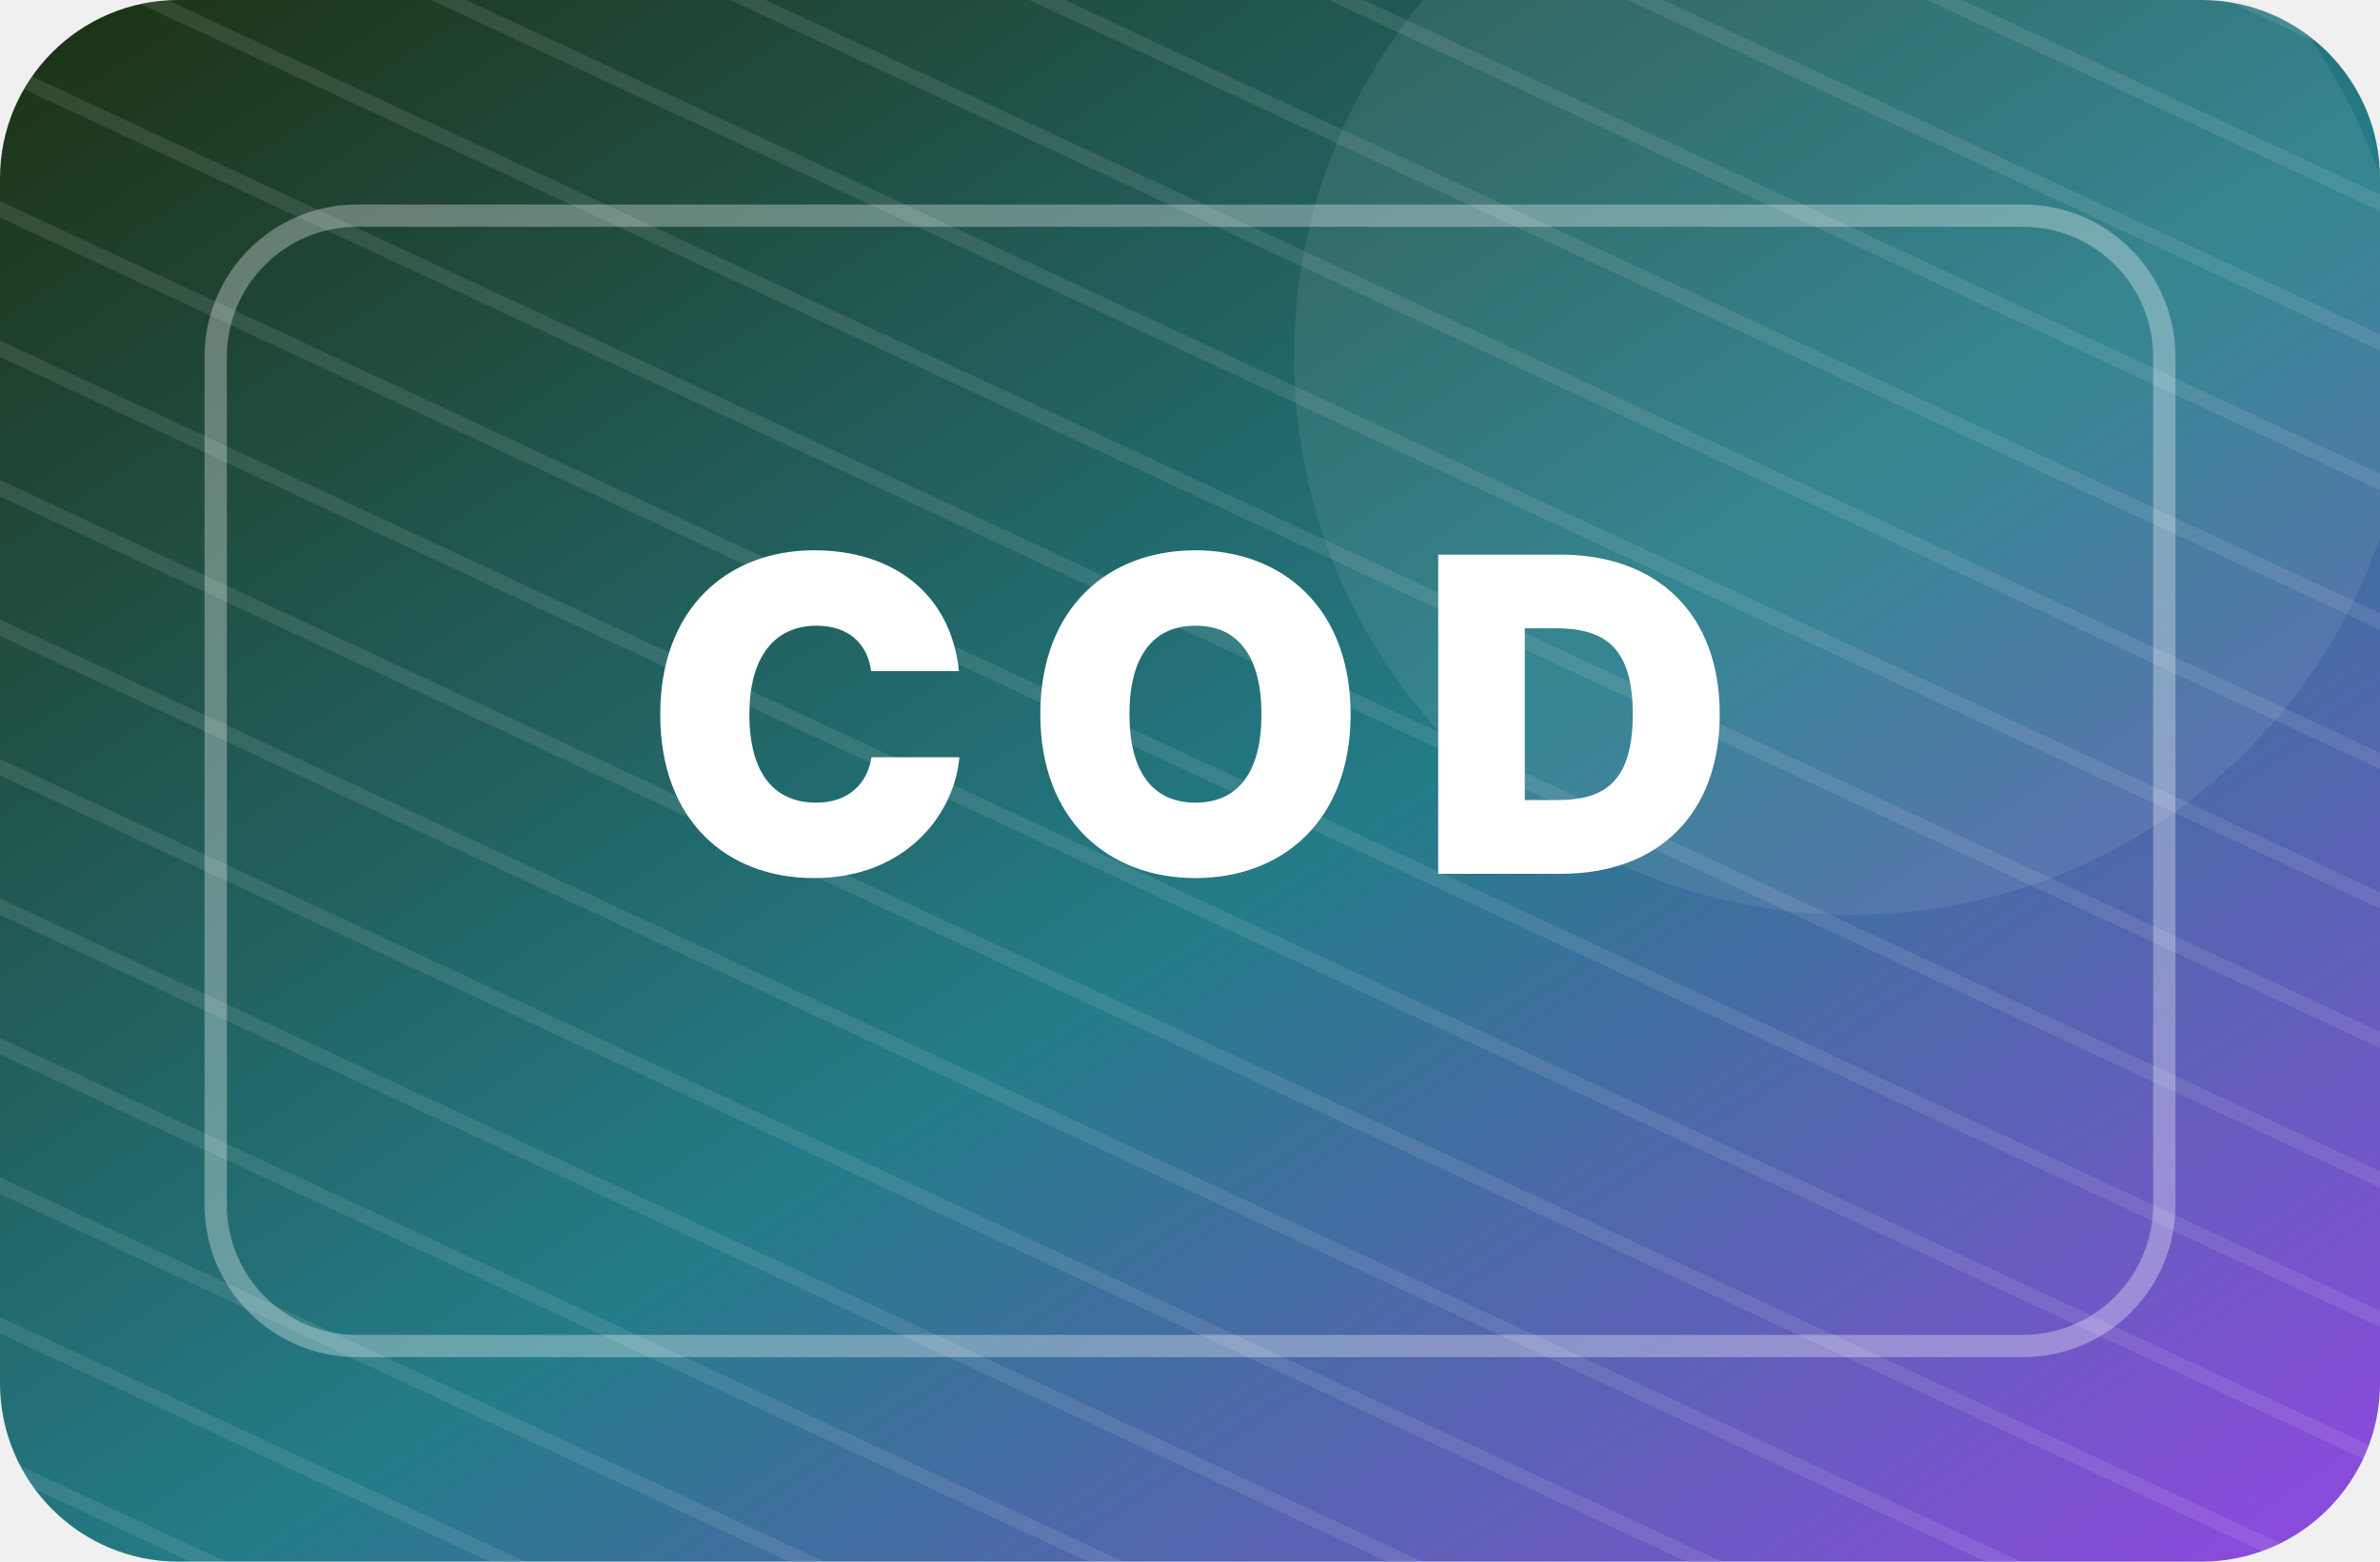
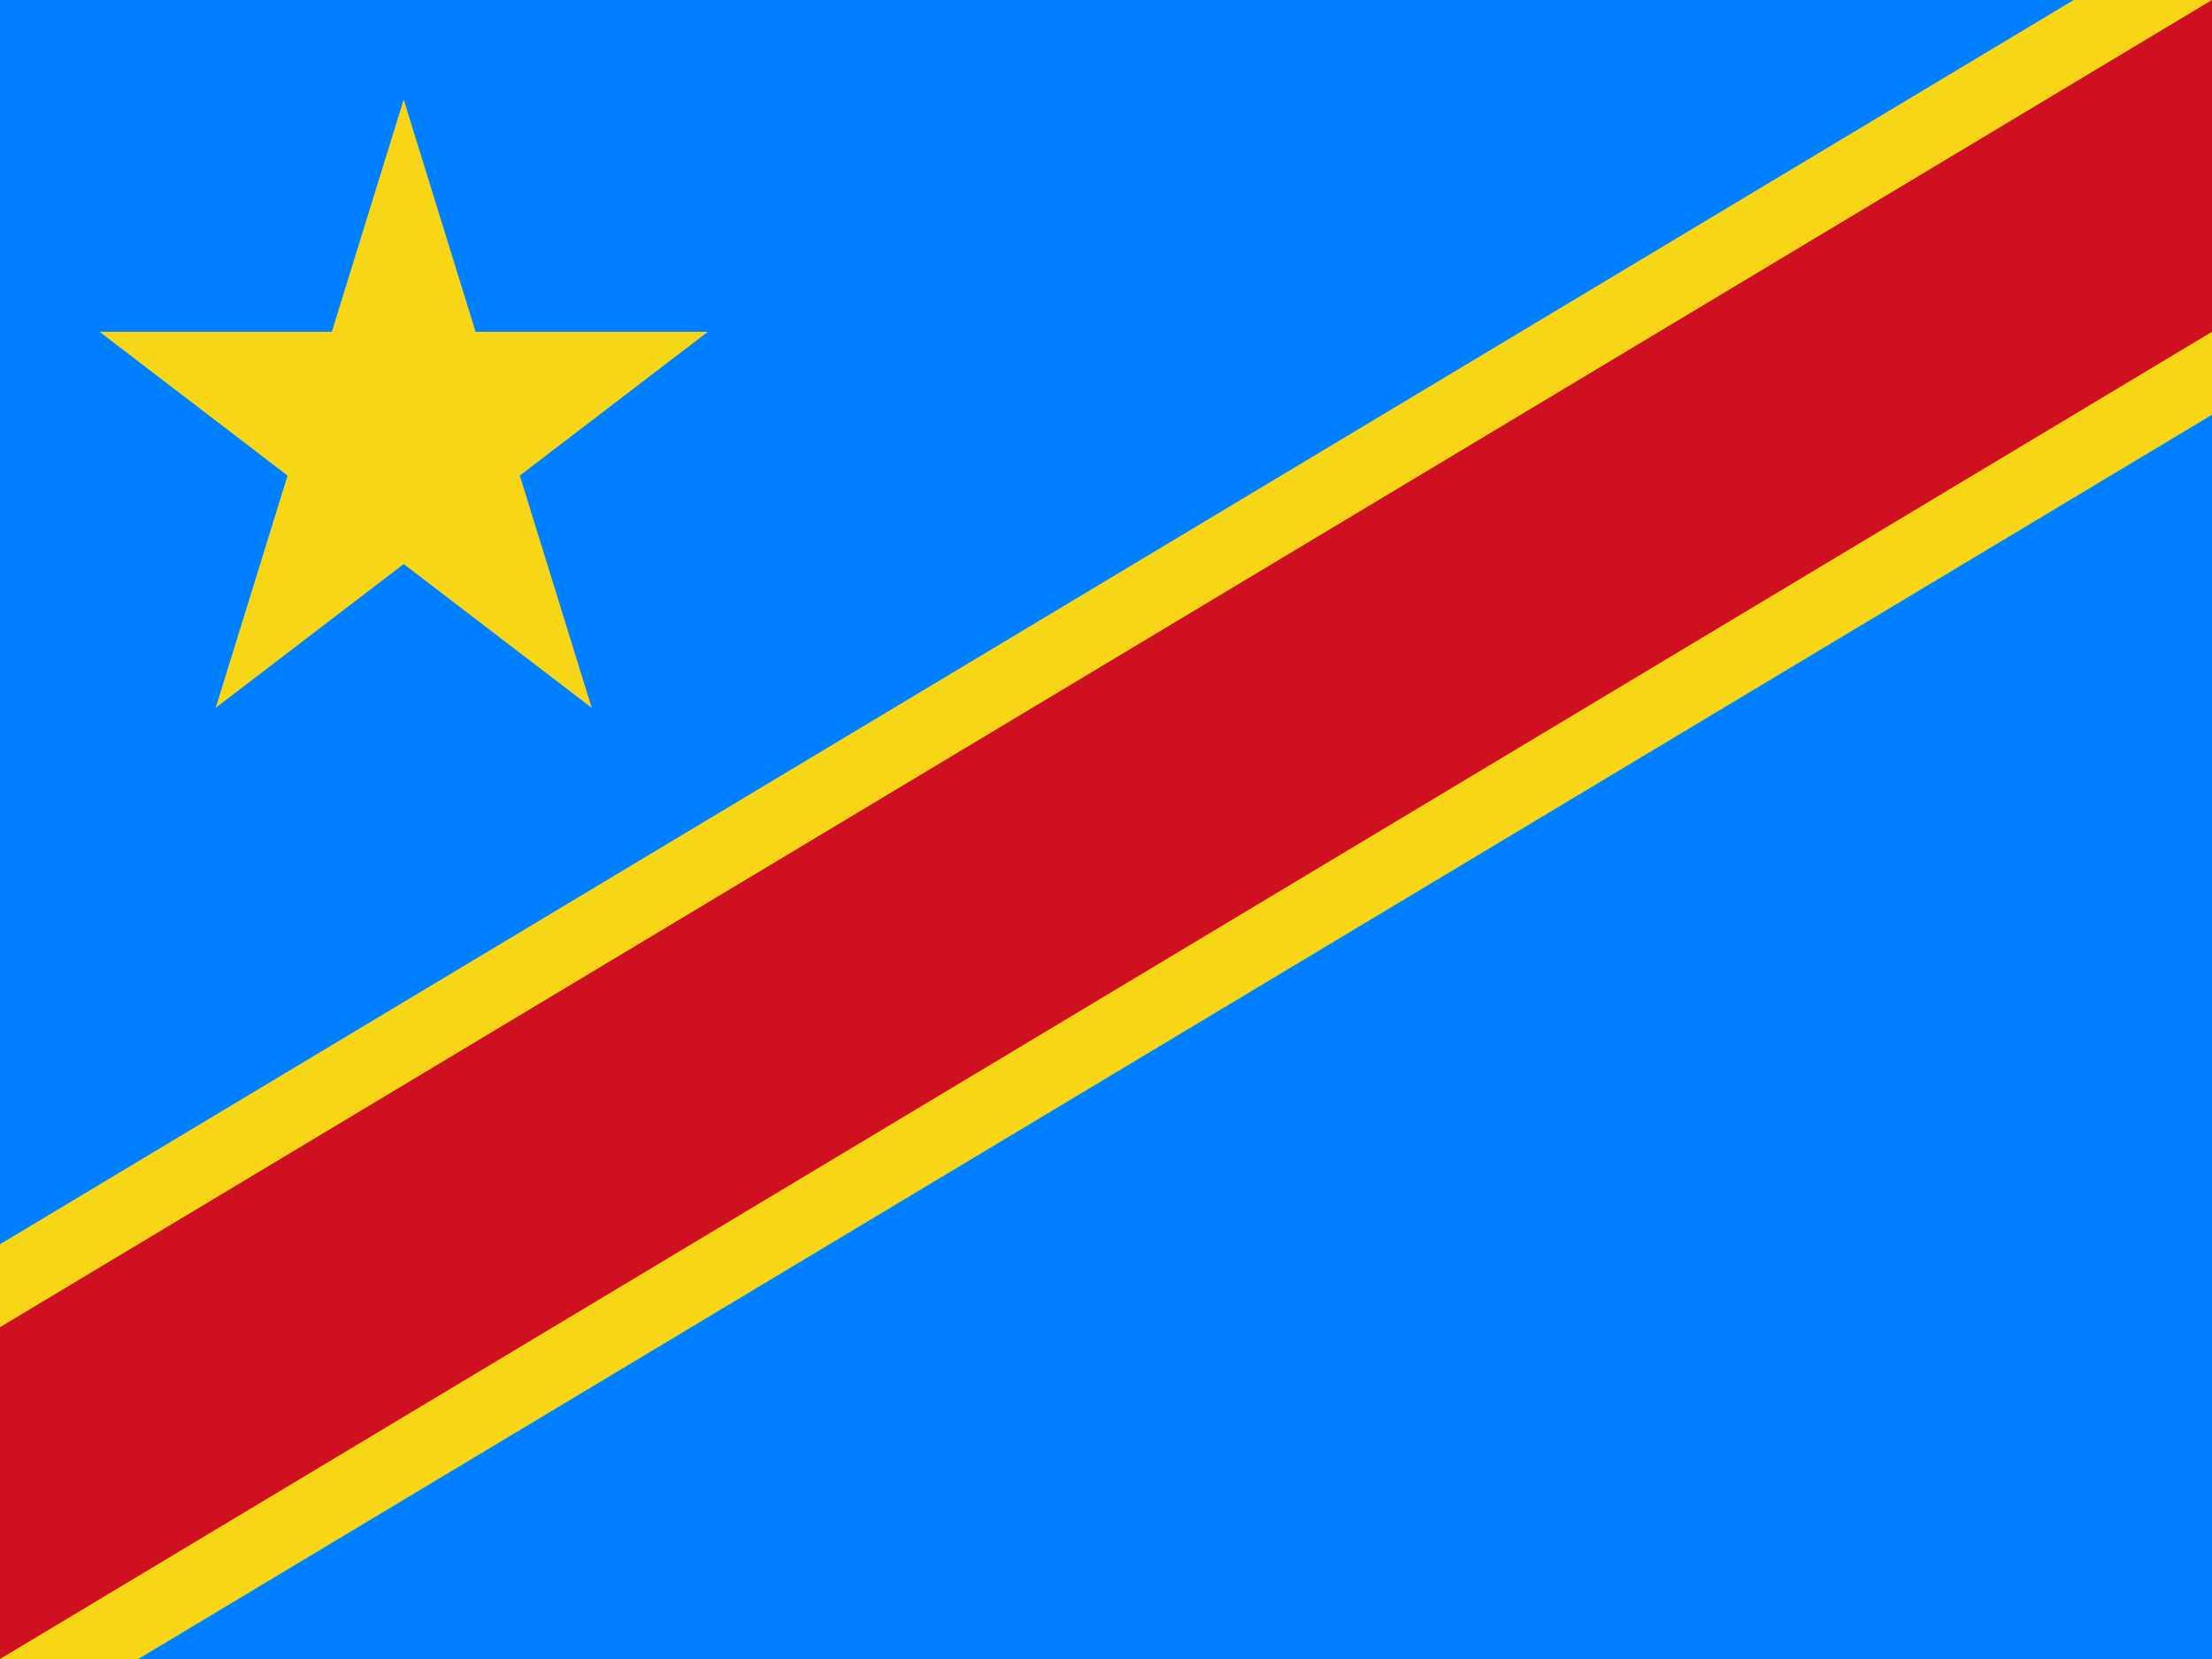
- <svg xmlns="http://www.w3.org/2000/svg" width="640" height="420" viewBox="0 0 640 420" role="img" aria-label="Bandera temporal DR Congo">
-   <defs>
-     <linearGradient id="g" x1="0" y1="0" x2="1" y2="1">
-       <stop offset="0" stop-color="hsl(99 46% 13%)" />
-       <stop offset="0.55" stop-color="hsl(188 58% 34%)" />
-       <stop offset="1" stop-color="hsl(269 72% 58%)" />
-     </linearGradient>
-     <pattern id="p" width="34" height="34" patternUnits="userSpaceOnUse" patternTransform="rotate(25)">
-       <rect width="34" height="34" fill="transparent" />
-       <path d="M0 17H34" stroke="white" stroke-opacity=".10" stroke-width="4" />
-     </pattern>
-   </defs>
-   <rect width="640" height="420" rx="48" fill="url(#g)" />
-   <rect width="640" height="420" rx="48" fill="url(#p)" />
-   <circle cx="498" cy="96" r="150" fill="white" opacity=".08" />
-   <rect x="58" y="58" width="524" height="304" rx="38" fill="none" stroke="white" stroke-opacity=".32" stroke-width="6" />
-   <text x="320" y="235" text-anchor="middle" font-family="Inter, Arial, sans-serif" font-size="118" font-weight="900" letter-spacing="14" fill="white">COD</text>
+ <svg xmlns="http://www.w3.org/2000/svg" width="800" height="600">
+   <path style="fill:#007fff" d="M0 0h800v600H0z" />
+   <path d="M36 120h84l26-84 26 84h84l-68 52 26 84-68-52-68 52 26-84-68-52zM750 0 0 450v150h50l750-450V0h-50" style="fill:#f7d618" />
+   <path d="M800 0 0 480v120l800-480V0" style="fill:#ce1021" />
</svg>
